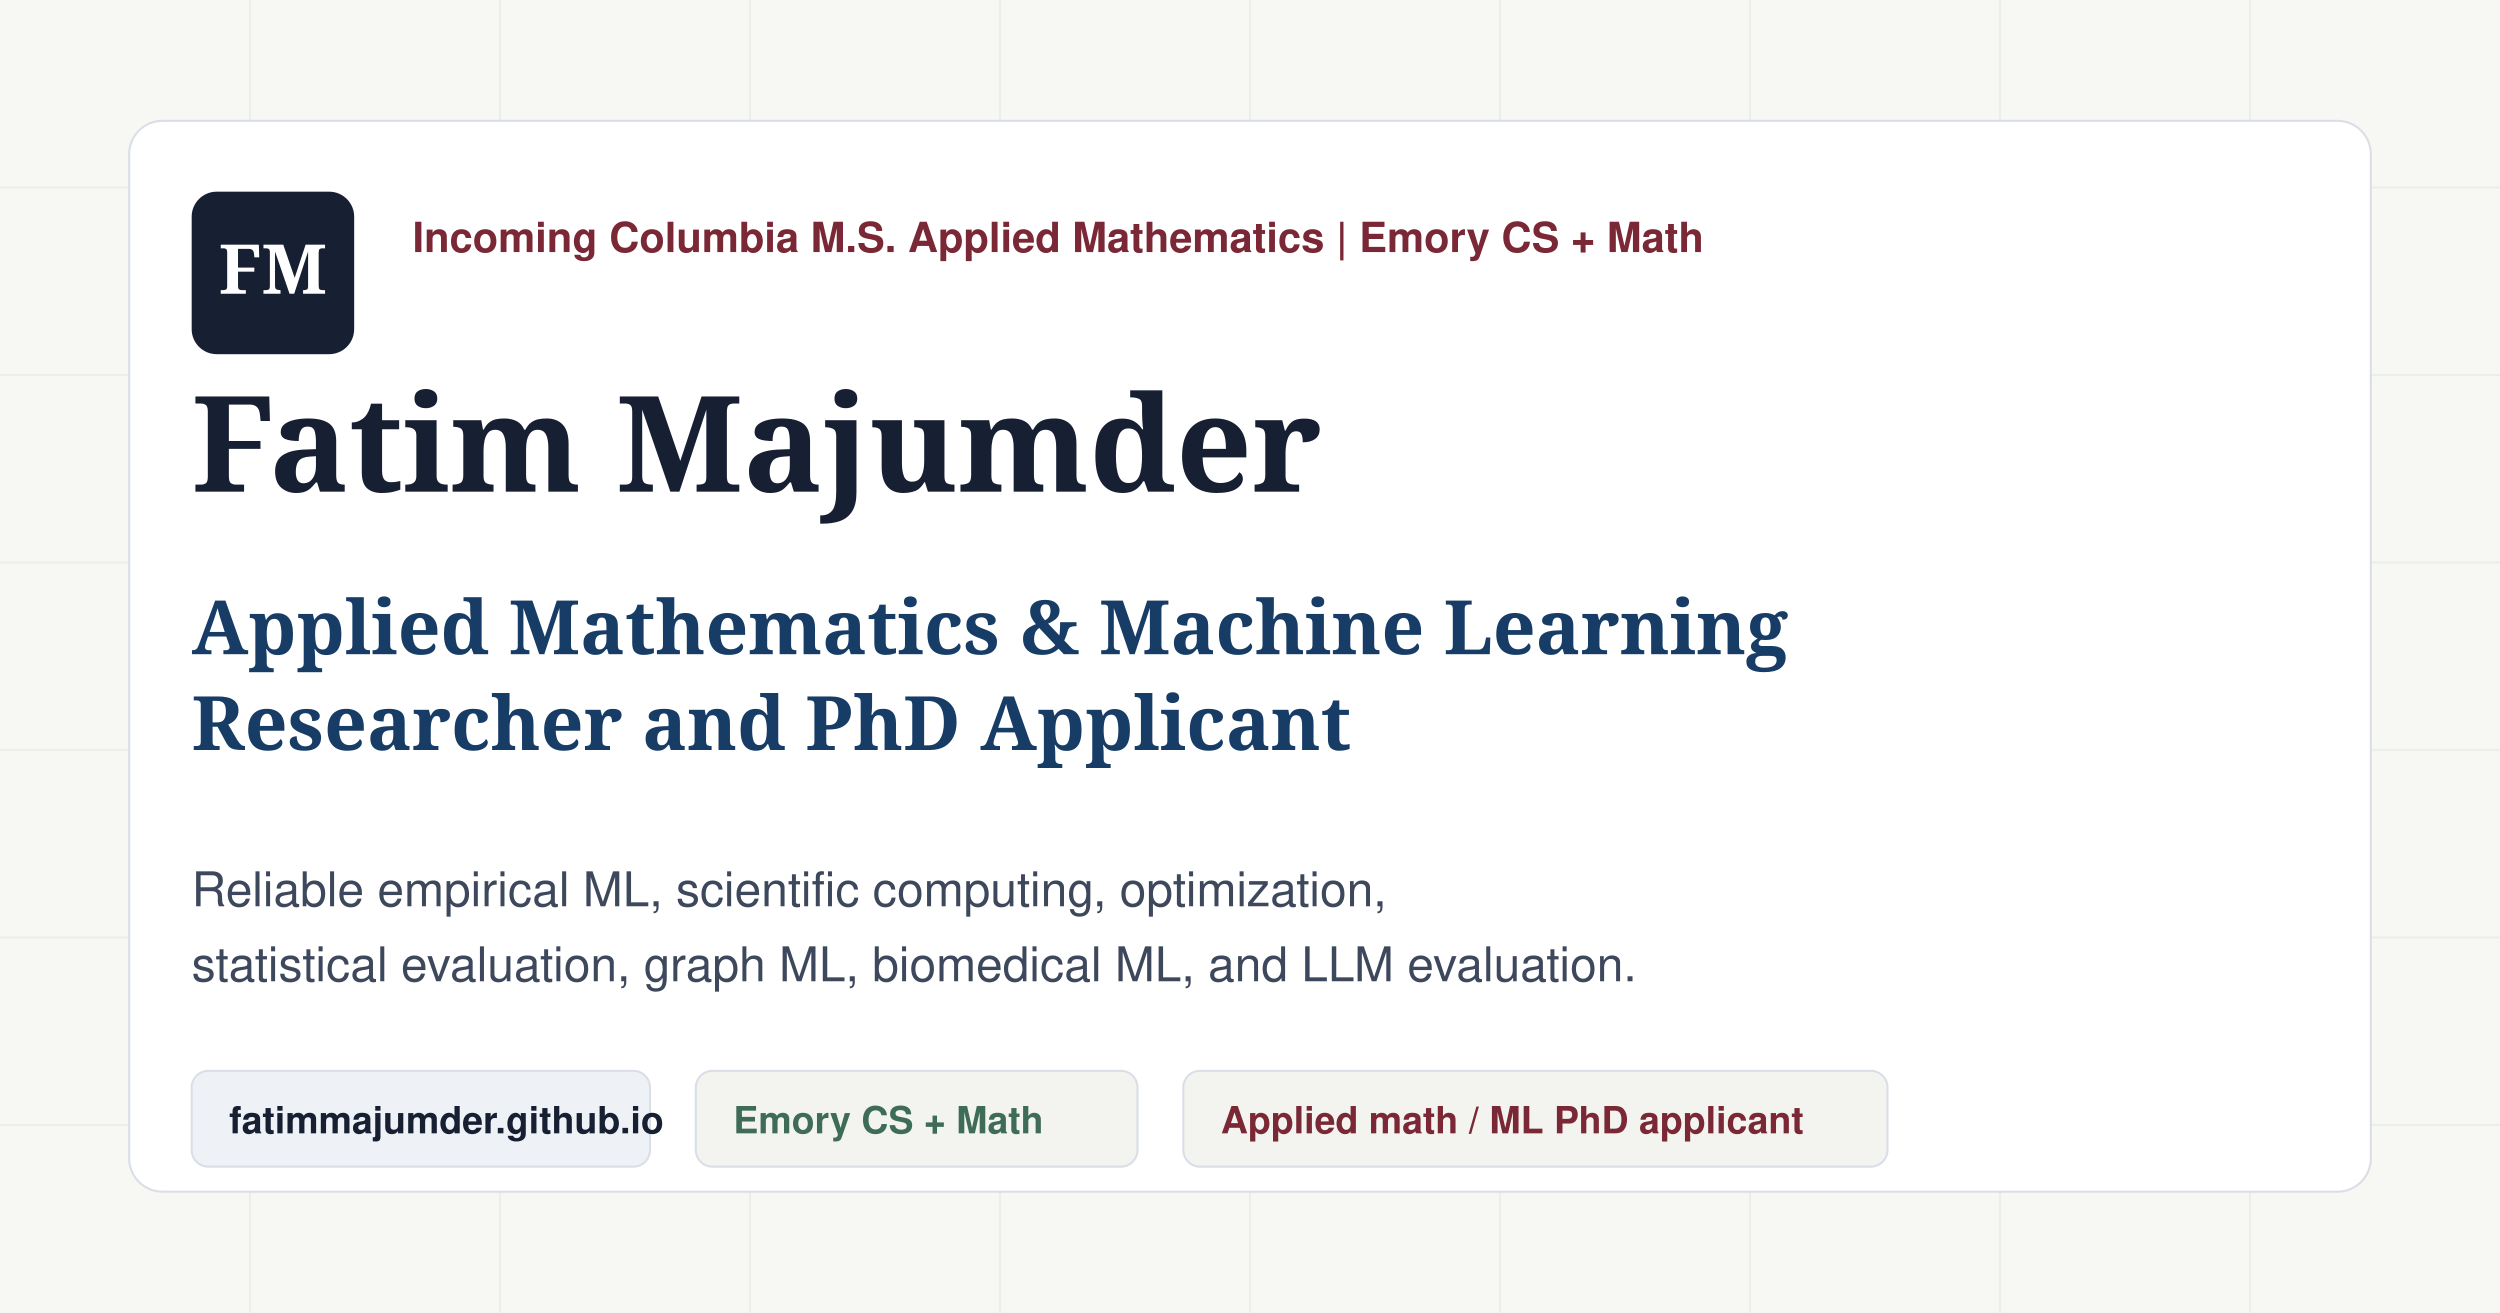
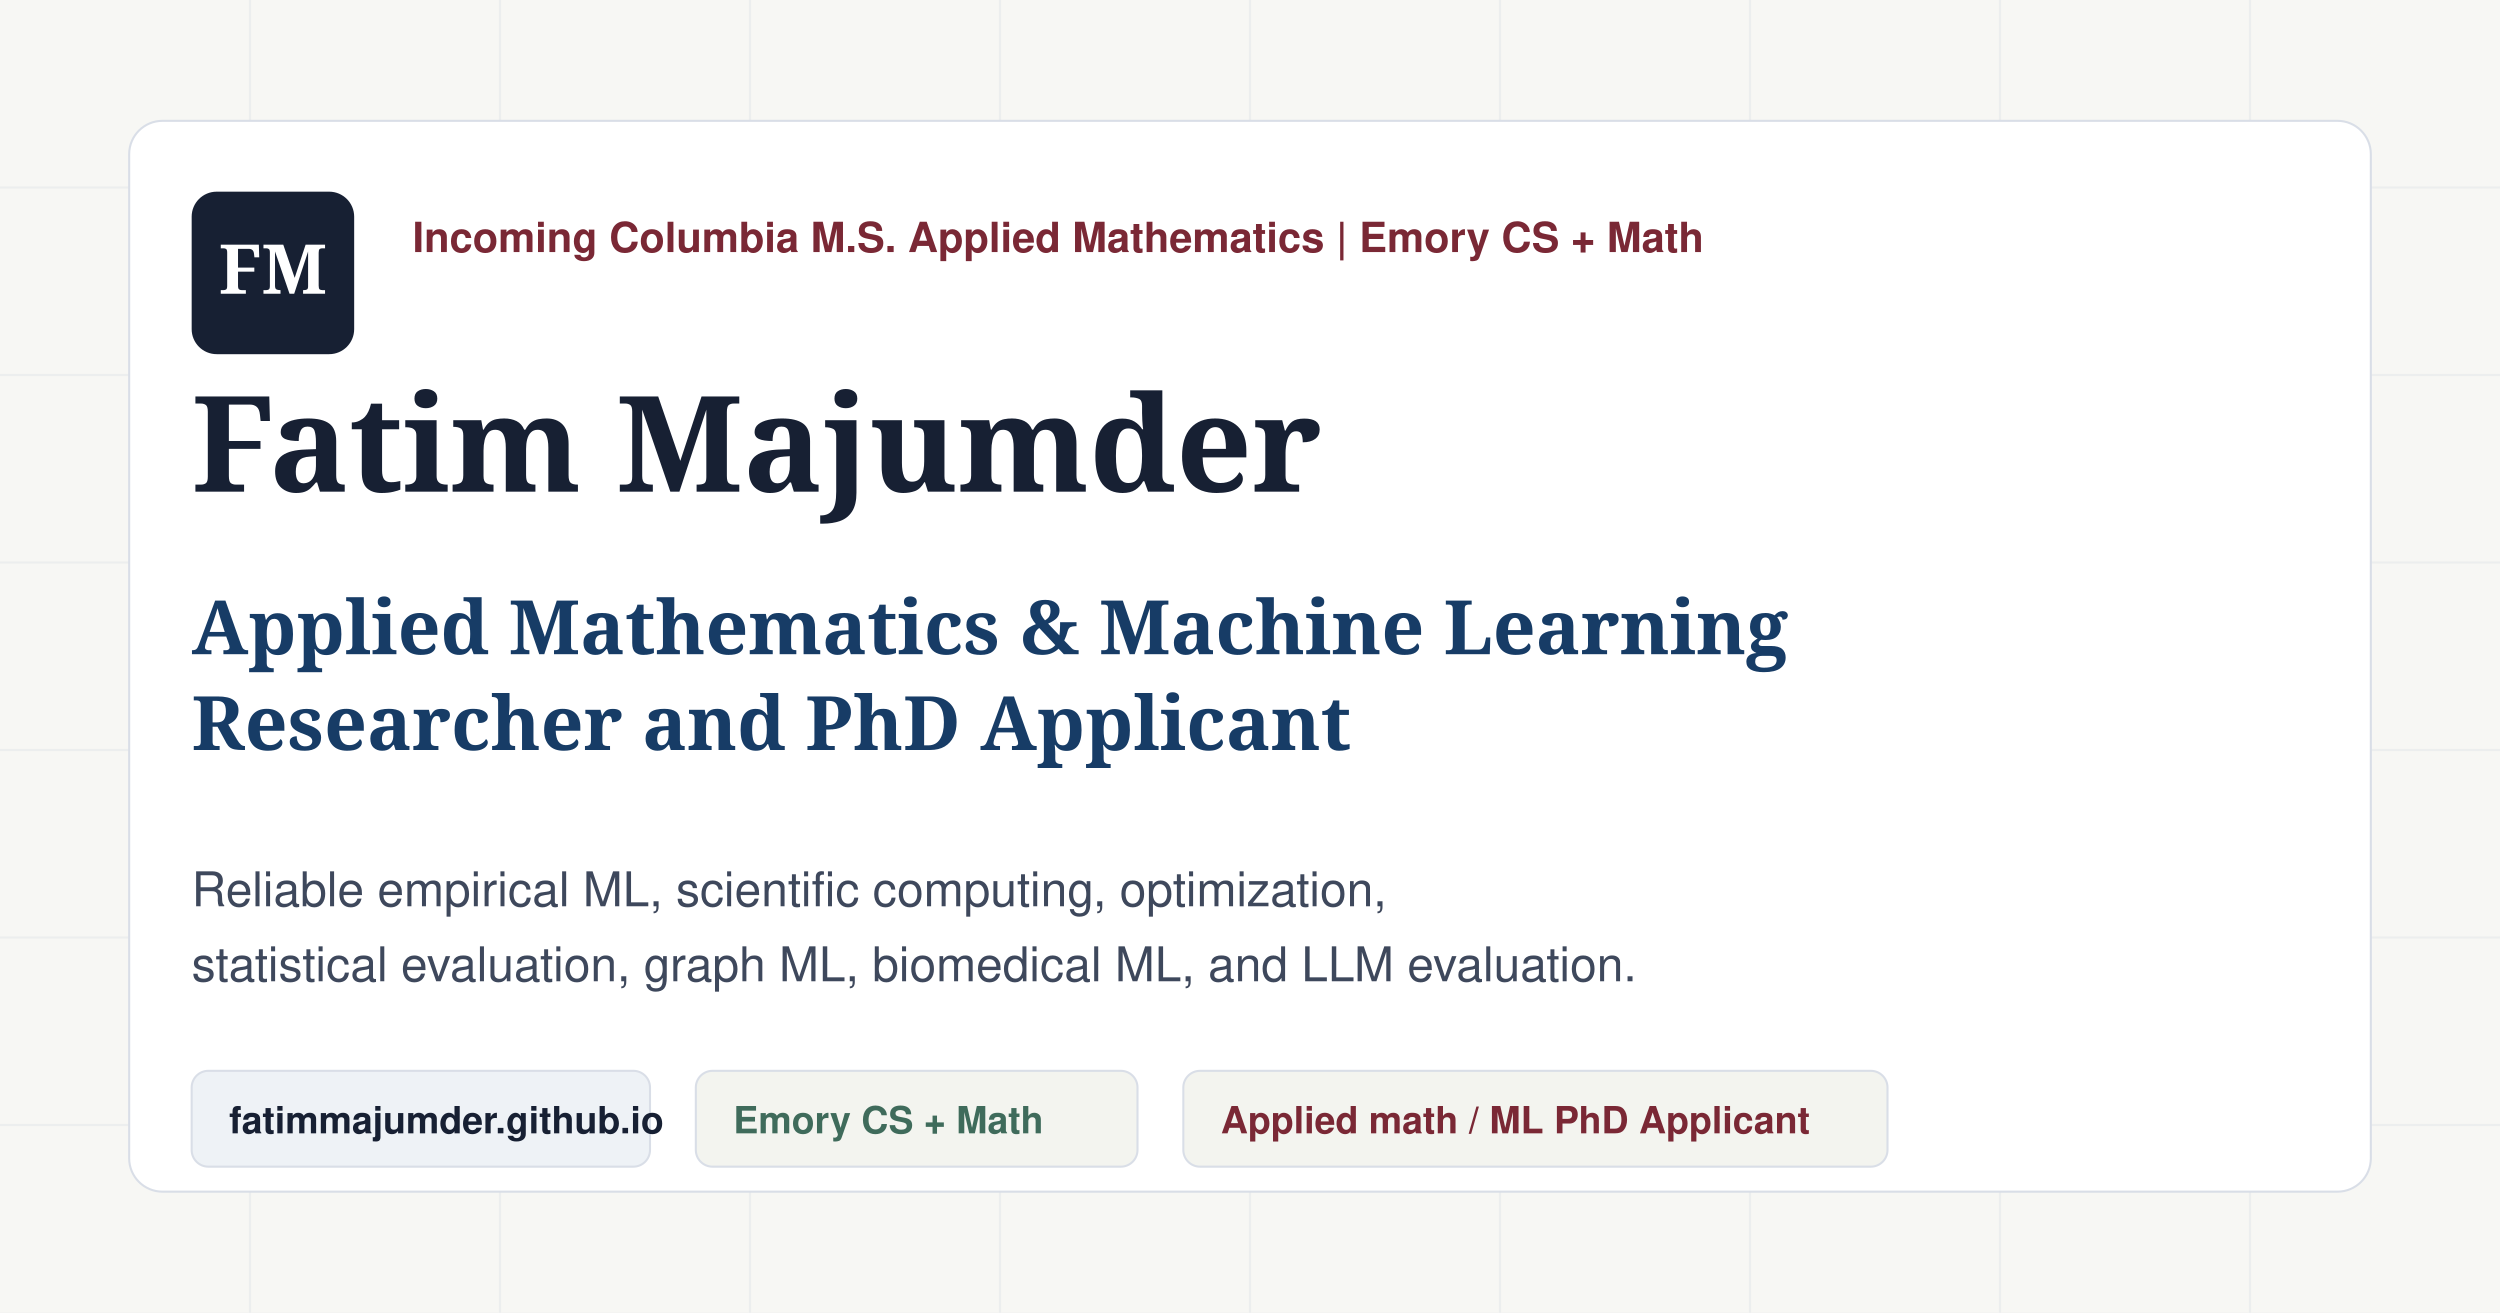
<svg xmlns="http://www.w3.org/2000/svg" width="1200" height="630" viewBox="0 0 1200 630" role="img" aria-labelledby="title desc">
  <rect width="1200" height="630" fill="#f7f7f4" />
  <g opacity="0.24" stroke="#c7cfdb" stroke-width="1">
    <path d="M0 90H1200" />
    <path d="M0 180H1200" />
    <path d="M0 270H1200" />
    <path d="M0 360H1200" />
    <path d="M0 450H1200" />
    <path d="M0 540H1200" />
    <path d="M120 0V630" />
    <path d="M240 0V630" />
    <path d="M360 0V630" />
    <path d="M480 0V630" />
    <path d="M600 0V630" />
    <path d="M720 0V630" />
    <path d="M840 0V630" />
    <path d="M960 0V630" />
    <path d="M1080 0V630" />
  </g>
  <rect x="62" y="58" width="1076" height="514" rx="16" fill="#ffffff" stroke="#d9dee7" />
  <rect x="92" y="92" width="78" height="78" rx="12" fill="#172033" />
  <text x="131" y="141" fill="#ffffff" font-family="Georgia, serif" font-size="33" font-weight="700" text-anchor="middle">FM</text>
  <text x="198" y="121" fill="#7a2835" font-family="Helvetica, Arial, sans-serif" font-size="20" font-weight="700">Incoming Columbia M.S. Applied Mathematics | Emory CS + Math</text>
  <text x="92" y="236" fill="#172033" font-family="Georgia, serif" font-size="64" font-weight="700">
    <tspan x="92" dy="0">Fatim Majumder</tspan>
  </text>
  <text x="92" y="314" fill="#173c66" font-family="Georgia, serif" font-size="36" font-weight="600">Applied Mathematics &amp; Machine Learning</text>
  <text x="92" y="360" fill="#173c66" font-family="Georgia, serif" font-size="36" font-weight="600">Researcher and PhD Applicant</text>
  <text x="92" y="435" fill="#3e485c" font-family="Helvetica, Arial, sans-serif" font-size="23">Reliable empirical ML, scientific computing, optimization,</text>
  <text x="92" y="471" fill="#3e485c" font-family="Helvetica, Arial, sans-serif" font-size="23">statistical evaluation, graph ML, biomedical ML, and LLM evaluation.</text>
  <g transform="translate(92 514)">
    <rect width="220" height="46" rx="8" fill="#eef2f6" stroke="#d9dee7" />
    <text x="18" y="30" fill="#172033" font-family="Helvetica, Arial, sans-serif" font-size="18" font-weight="700">fatimmajumder.github.io</text>
  </g>
  <g transform="translate(334 514)">
    <rect width="212" height="46" rx="8" fill="#f3f4ef" stroke="#d9dee7" />
    <text x="18" y="30" fill="#3f6b5b" font-family="Helvetica, Arial, sans-serif" font-size="18" font-weight="700">Emory CS + Math</text>
  </g>
  <g transform="translate(568 514)">
    <rect width="338" height="46" rx="8" fill="#f3f4ef" stroke="#d9dee7" />
-     <text x="18" y="30" fill="#7a2835" font-family="Helvetica, Arial, sans-serif" font-size="18" font-weight="700">Applied math / ML PhD applicant</text>
+     <text x="18" y="30" fill="#7a2835" font-family="Helvetica, Arial, sans-serif" font-size="18" font-weight="700">Applied math / ML PhD Applicant</text>
  </g>
</svg>
